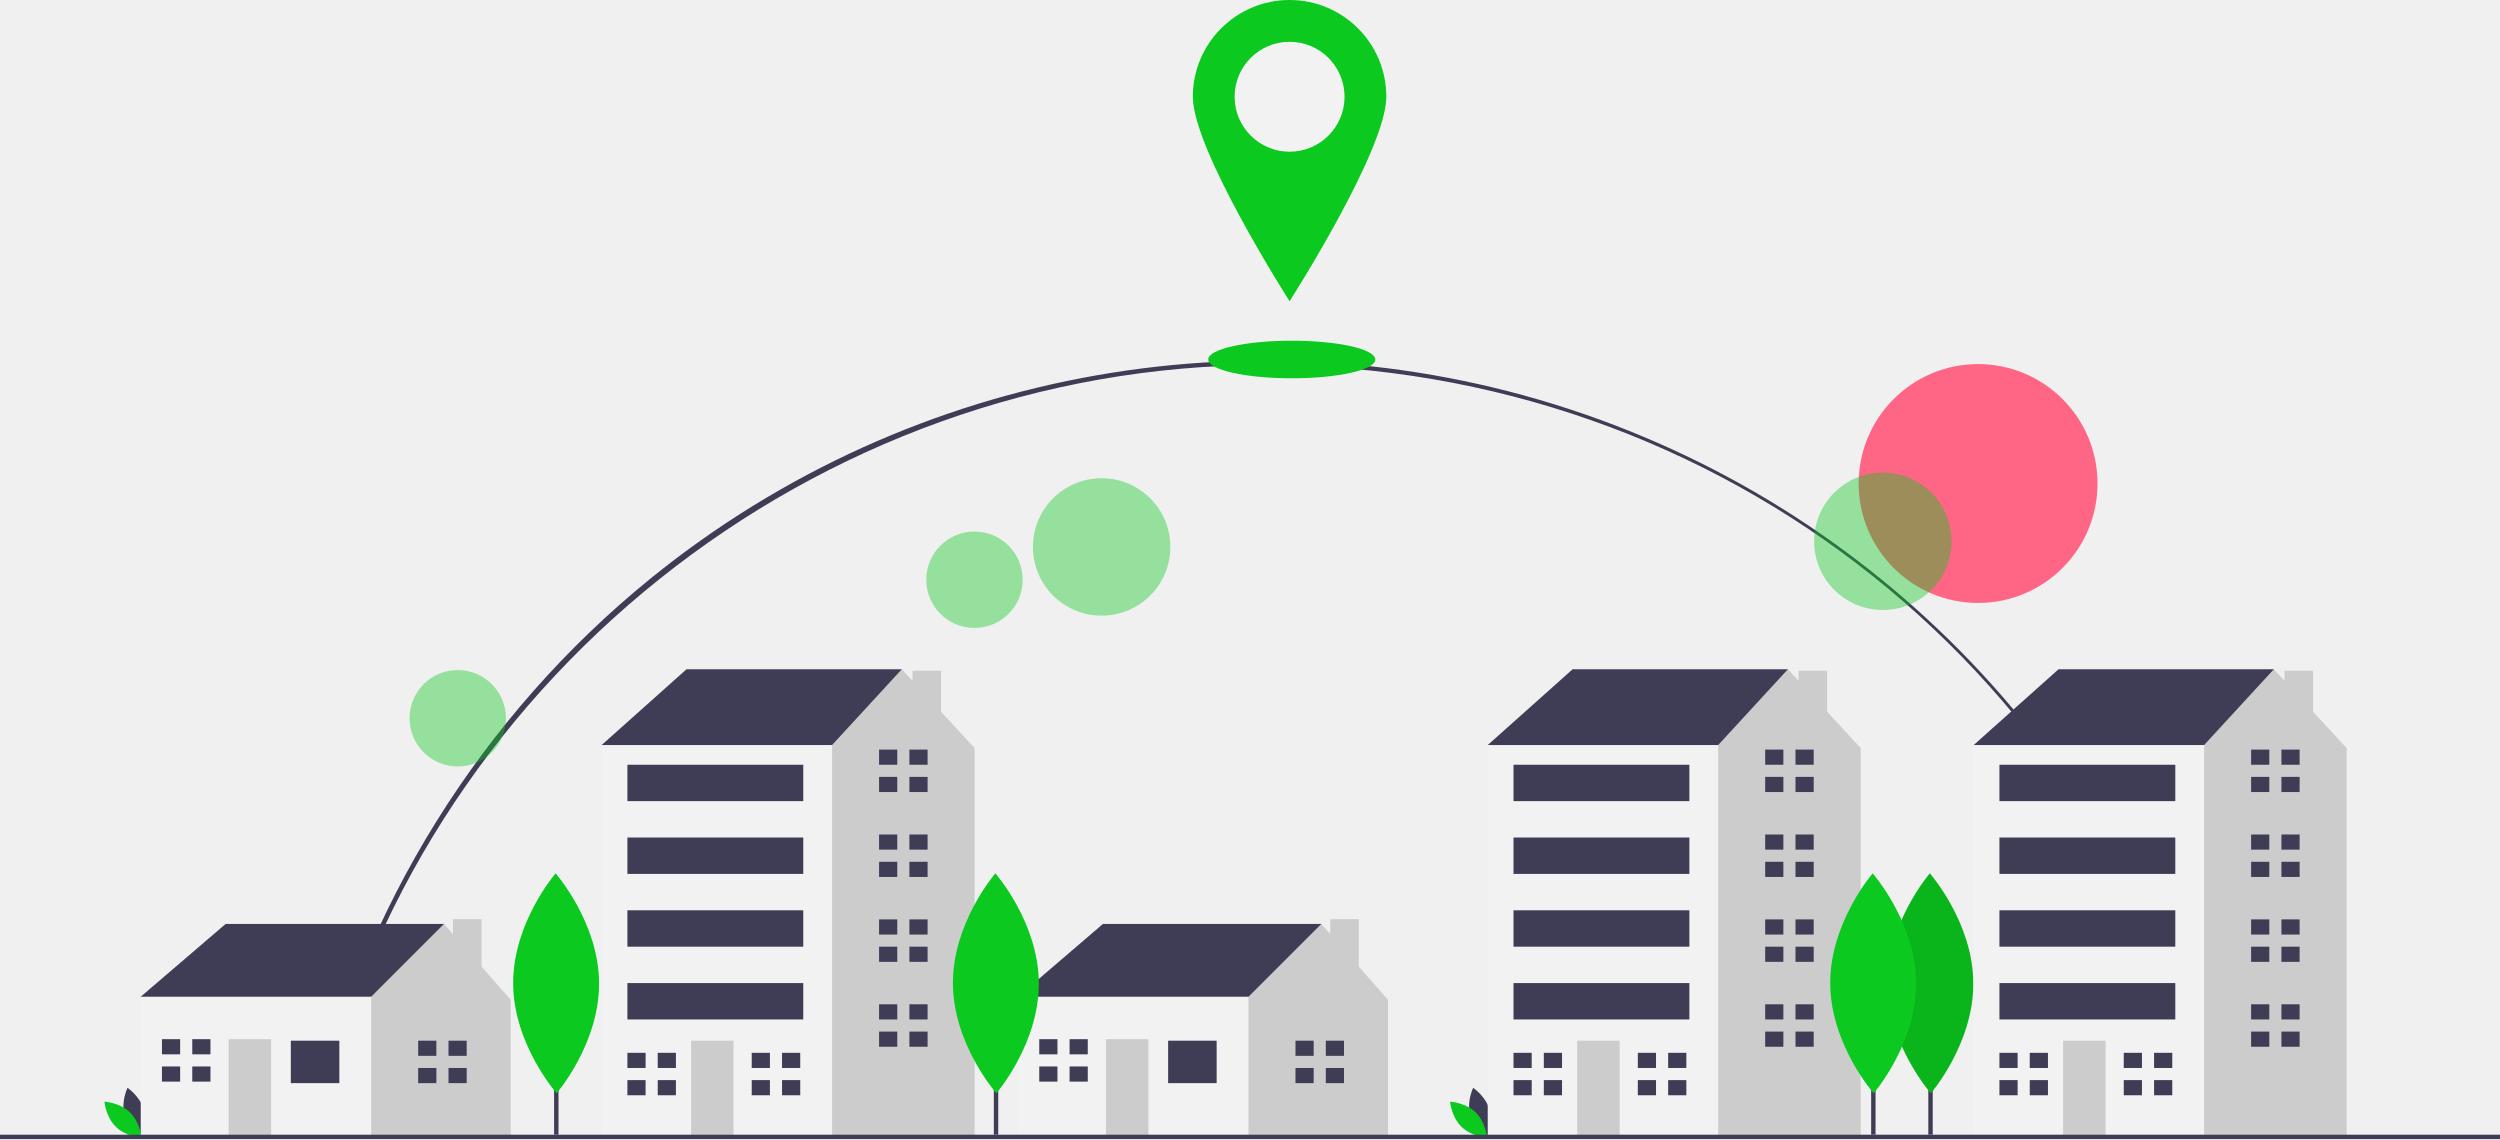
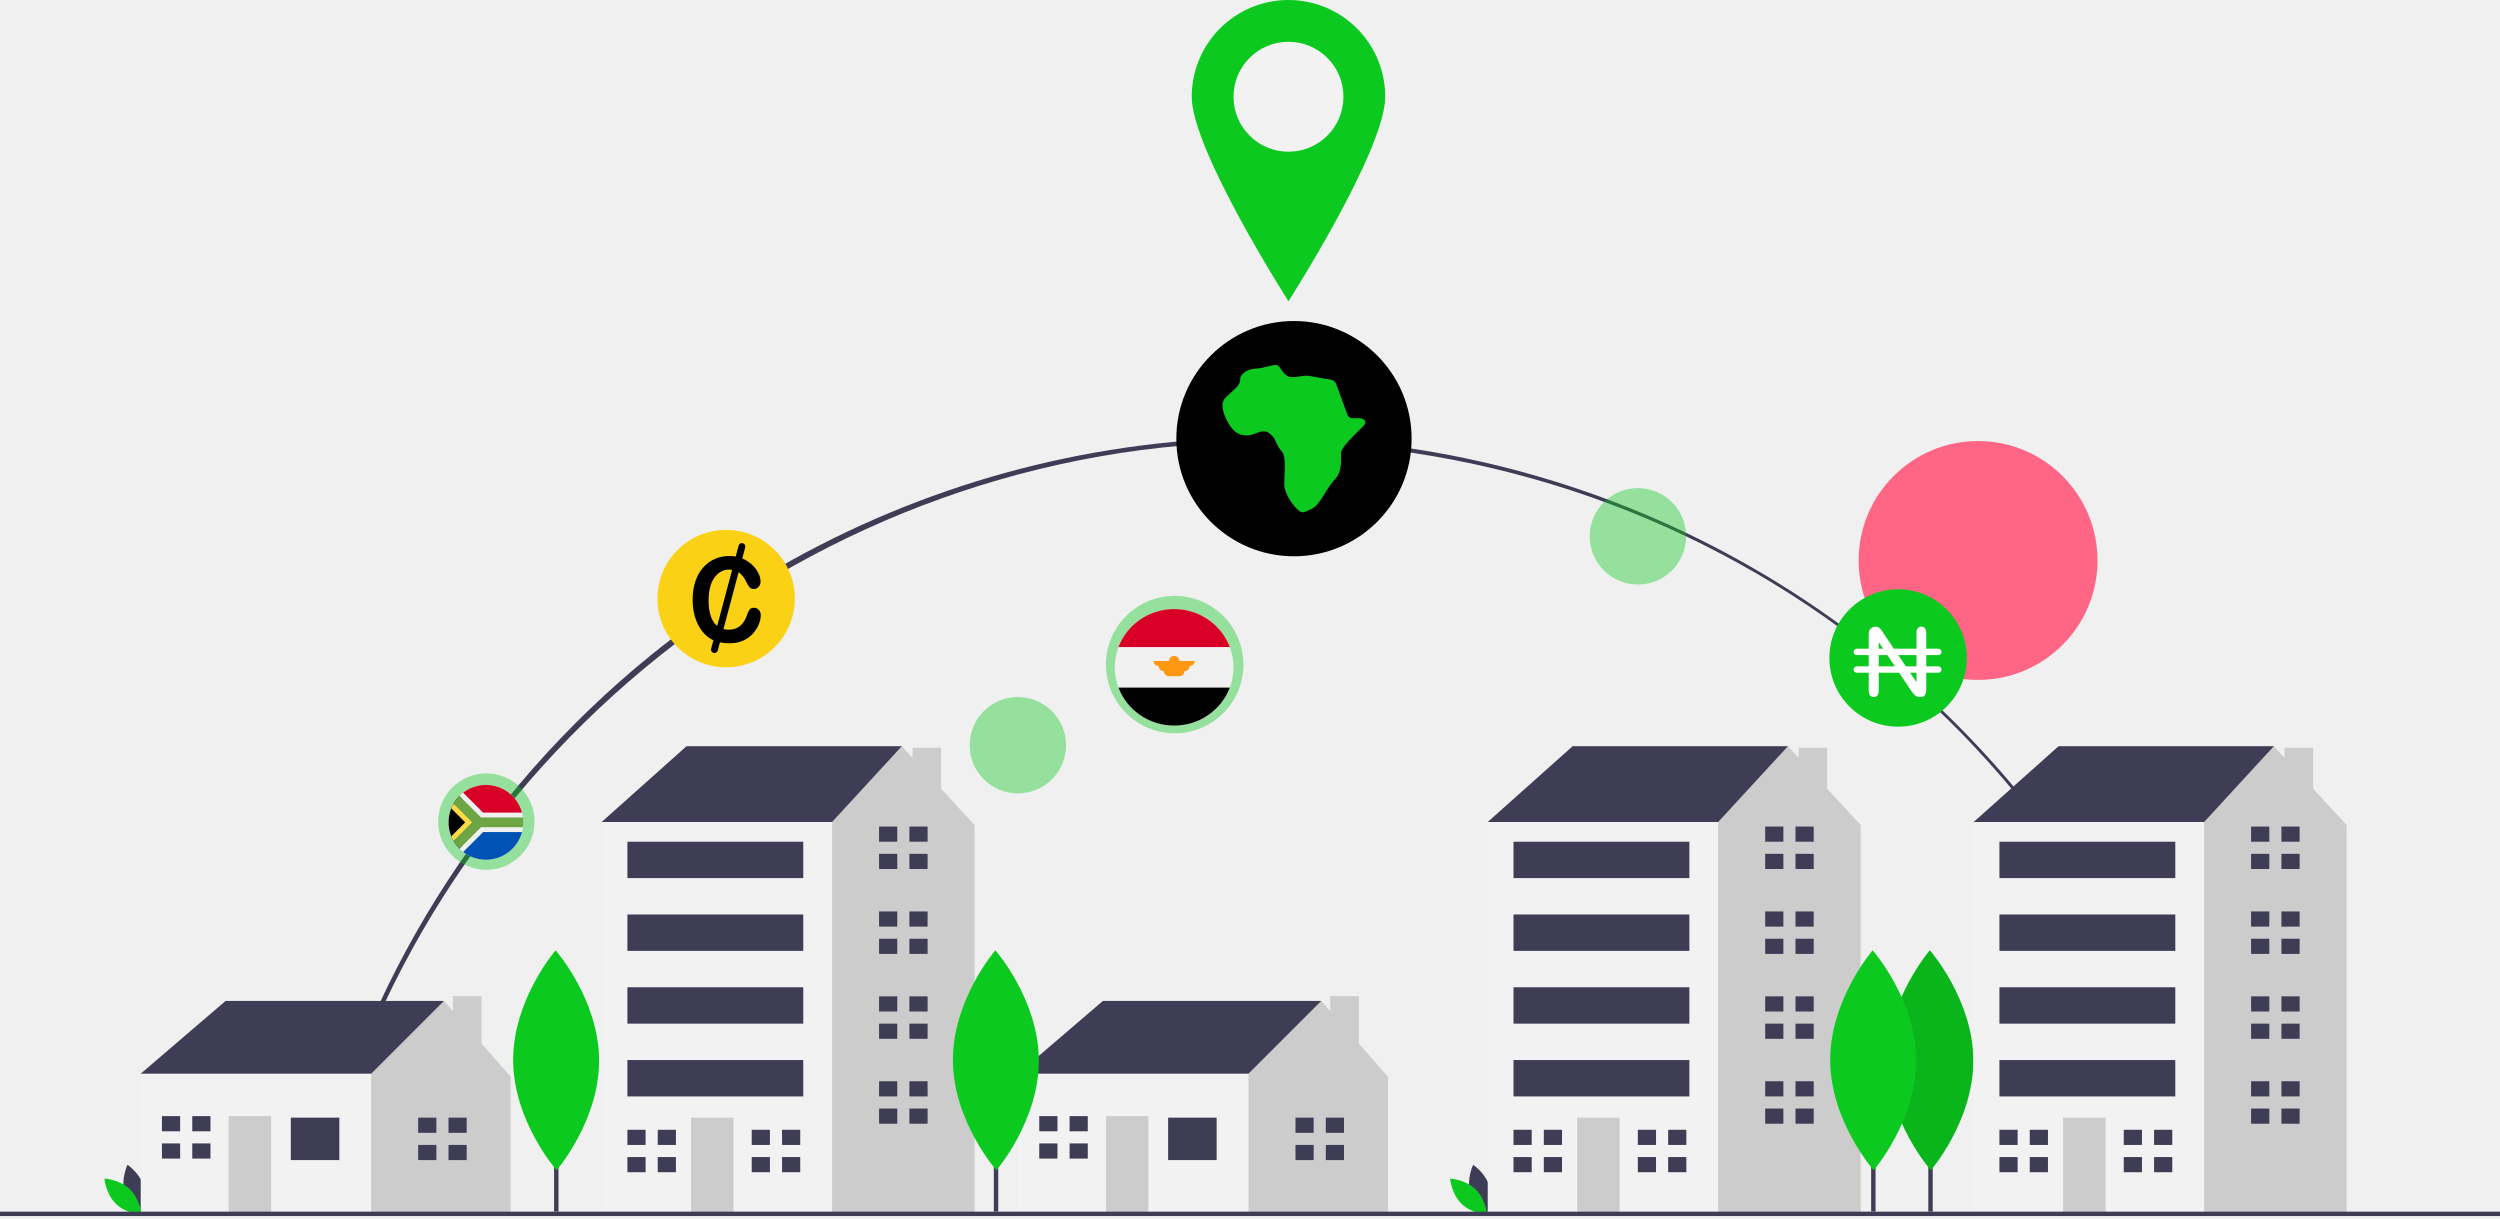
- <svg xmlns="http://www.w3.org/2000/svg" id="a8904fed-7223-4ff2-9071-b444910320a0" data-name="Layer 1" width="1137" height="518.057" viewBox="0 0 1137 518.057">
-   <path d="M175.764,701.583l-1.951-.439c21.756-96.751,76.43-184.609,153.951-247.392A444.114,444.114,0,0,1,1039.919,699.963l-1.949.443C991.916,498.197,814.695,356.972,607,356.972,402.026,356.972,220.666,501.901,175.764,701.583Z" transform="translate(-31.5 -190.9717)" fill="#3f3d56" />
-   <circle cx="899.633" cy="219.903" r="54.315" fill="#ff6584" />
-   <rect x="877" y="437.057" width="2" height="79" fill="#3f3d56" />
-   <path d="M928.958,638.096c.127,27.624-19.308,50.108-19.308,50.108s-19.642-22.304-19.769-49.928,19.308-50.108,19.308-50.108S928.83,610.472,928.958,638.096Z" transform="translate(-31.5 -190.9717)" fill="#0bc91f" />
-   <path d="M928.958,638.096c.127,27.624-19.308,50.108-19.308,50.108s-19.642-22.304-19.769-49.928,19.308-50.108,19.308-50.108S928.83,610.472,928.958,638.096Z" transform="translate(-31.5 -190.9717)" opacity="0.1" />
-   <circle cx="501.022" cy="248.742" r="31.248" fill="#0bc91f" opacity="0.4" />
-   <circle cx="443.19" cy="263.666" r="21.92" fill="#0bc91f" opacity="0.4" />
-   <circle cx="208.19" cy="326.666" r="21.92" fill="#0bc91f" opacity="0.4" />
-   <circle cx="856.312" cy="246.171" r="31.248" fill="#0bc91f" opacity="0.4" />
-   <path d="M88.131,698.244c1.694,6.262,7.496,10.14,7.496,10.14s3.056-6.274,1.362-12.536-7.496-10.14-7.496-10.14S86.437,691.982,88.131,698.244Z" transform="translate(-31.5 -190.9717)" fill="#3f3d56" />
-   <path d="M90.62,696.898c4.648,4.525,5.216,11.481,5.216,11.481s-6.968-.38-11.617-4.905-5.216-11.481-5.216-11.481S85.972,692.374,90.62,696.898Z" transform="translate(-31.5 -190.9717)" fill="#0bc91f" />
-   <path d="M700.131,698.244c1.694,6.262,7.496,10.14,7.496,10.14s3.056-6.274,1.362-12.536-7.496-10.14-7.496-10.14S698.437,691.982,700.131,698.244Z" transform="translate(-31.5 -190.9717)" fill="#3f3d56" />
-   <path d="M702.62,696.898c4.648,4.525,5.216,11.481,5.216,11.481s-6.968-.38-11.617-4.905-5.216-11.481-5.216-11.481S697.971,692.374,702.62,696.898Z" transform="translate(-31.5 -190.9717)" fill="#0bc91f" />
-   <polygon points="68.137 460.203 64 453.308 102.614 420.21 201.908 420.21 201.908 429.863 166.052 468.478 124.679 476.752 68.137 460.203" fill="#3f3d56" />
-   <polygon points="219 439.633 219 418.056 206 418.056 206 424.86 201.908 420.21 168.81 453.308 163.293 458.824 156.398 486.406 168.81 516.745 232.247 516.745 232.247 454.687 219 439.633" fill="#ccc" />
-   <rect x="64" y="453.308" width="104.81" height="63.438" fill="#f2f2f2" />
-   <rect x="132.264" y="473.304" width="22.065" height="19.307" fill="#3f3d56" />
-   <rect x="103.993" y="472.615" width="19.307" height="44.13" fill="#ccc" />
-   <polygon points="81.928 479.51 81.928 472.615 73.654 472.615 73.654 479.51 81.238 479.51 81.928 479.51" fill="#3f3d56" />
-   <polygon points="81.238 485.026 73.654 485.026 73.654 491.922 81.928 491.922 81.928 485.026 81.238 485.026" fill="#3f3d56" />
-   <rect x="87.444" y="472.615" width="8.274" height="6.895" fill="#3f3d56" />
-   <rect x="87.444" y="485.026" width="8.274" height="6.895" fill="#3f3d56" />
-   <polygon points="198.46 480.2 198.46 473.304 190.185 473.304 190.185 480.2 197.77 480.2 198.46 480.2" fill="#3f3d56" />
-   <polygon points="197.77 485.716 190.185 485.716 190.185 492.611 198.46 492.611 198.46 485.716 197.77 485.716" fill="#3f3d56" />
-   <rect x="203.976" y="473.304" width="8.274" height="6.895" fill="#3f3d56" />
-   <rect x="203.976" y="485.716" width="8.274" height="6.895" fill="#3f3d56" />
-   <polygon points="467.137 460.203 463 453.308 501.614 420.21 600.908 420.21 600.908 429.863 565.052 468.478 523.679 476.752 467.137 460.203" fill="#3f3d56" />
-   <polygon points="618 439.633 618 418.056 605 418.056 605 424.86 600.908 420.21 567.81 453.308 562.293 458.824 555.398 486.406 567.81 516.745 631.247 516.745 631.247 454.687 618 439.633" fill="#ccc" />
-   <rect x="463" y="453.308" width="104.81" height="63.438" fill="#f2f2f2" />
-   <rect x="531.264" y="473.304" width="22.065" height="19.307" fill="#3f3d56" />
-   <rect x="502.993" y="472.615" width="19.307" height="44.13" fill="#ccc" />
-   <polygon points="480.928 479.51 480.928 472.615 472.654 472.615 472.654 479.51 480.238 479.51 480.928 479.51" fill="#3f3d56" />
-   <polygon points="480.238 485.026 472.654 485.026 472.654 491.922 480.928 491.922 480.928 485.026 480.238 485.026" fill="#3f3d56" />
-   <rect x="486.444" y="472.615" width="8.274" height="6.895" fill="#3f3d56" />
-   <rect x="486.444" y="485.026" width="8.274" height="6.895" fill="#3f3d56" />
-   <polygon points="597.46 480.2 597.46 473.304 589.185 473.304 589.185 480.2 596.77 480.2 597.46 480.2" fill="#3f3d56" />
-   <polygon points="596.77 485.716 589.185 485.716 589.185 492.611 597.46 492.611 597.46 485.716 596.77 485.716" fill="#3f3d56" />
-   <rect x="602.976" y="473.304" width="8.274" height="6.895" fill="#3f3d56" />
-   <rect x="602.976" y="485.716" width="8.274" height="6.895" fill="#3f3d56" />
-   <polygon points="280.515 344.361 273.62 338.844 312.234 304.367 410.148 304.367 410.148 334.707 346.711 377.459 280.515 344.361" fill="#3f3d56" />
-   <polygon points="428 323.707 428 305.056 415 305.056 415 309.624 410.148 304.367 378.429 338.844 366.018 347.119 346.773 487.722 375.796 516.745 443.246 516.745 443.246 340.223 428 323.707" fill="#ccc" />
-   <rect x="273.62" y="338.844" width="104.81" height="177.901" fill="#f2f2f2" />
-   <rect x="314.302" y="473.304" width="19.307" height="43.441" fill="#ccc" />
-   <polygon points="293.616 485.716 293.616 478.821 285.342 478.821 285.342 485.716 292.927 485.716 293.616 485.716" fill="#3f3d56" />
-   <polygon points="292.927 491.232 285.342 491.232 285.342 498.128 293.616 498.128 293.616 491.232 292.927 491.232" fill="#3f3d56" />
-   <rect x="299.132" y="478.821" width="8.274" height="6.895" fill="#3f3d56" />
-   <rect x="299.132" y="491.232" width="8.274" height="6.895" fill="#3f3d56" />
-   <polygon points="350.158 485.716 350.158 478.821 341.884 478.821 341.884 485.716 349.469 485.716 350.158 485.716" fill="#3f3d56" />
-   <polygon points="349.469 491.232 341.884 491.232 341.884 498.128 350.158 498.128 350.158 491.232 349.469 491.232" fill="#3f3d56" />
-   <rect x="355.675" y="478.821" width="8.274" height="6.895" fill="#3f3d56" />
-   <rect x="355.675" y="491.232" width="8.274" height="6.895" fill="#3f3d56" />
-   <polygon points="408.079 347.808 408.079 340.913 399.805 340.913 399.805 347.808 407.39 347.808 408.079 347.808" fill="#3f3d56" />
-   <polygon points="407.39 353.325 399.805 353.325 399.805 360.22 408.079 360.22 408.079 353.325 407.39 353.325" fill="#3f3d56" />
-   <rect x="413.596" y="340.913" width="8.274" height="6.895" fill="#3f3d56" />
-   <rect x="413.596" y="353.325" width="8.274" height="6.895" fill="#3f3d56" />
-   <polygon points="408.079 386.423 408.079 379.527 399.805 379.527 399.805 386.423 407.39 386.423 408.079 386.423" fill="#3f3d56" />
-   <polygon points="407.39 391.939 399.805 391.939 399.805 398.834 408.079 398.834 408.079 391.939 407.39 391.939" fill="#3f3d56" />
-   <rect x="413.596" y="379.527" width="8.274" height="6.895" fill="#3f3d56" />
-   <rect x="413.596" y="391.939" width="8.274" height="6.895" fill="#3f3d56" />
-   <polygon points="408.079 425.037 408.079 418.141 399.805 418.141 399.805 425.037 407.39 425.037 408.079 425.037" fill="#3f3d56" />
-   <polygon points="407.39 430.553 399.805 430.553 399.805 437.448 408.079 437.448 408.079 430.553 407.39 430.553" fill="#3f3d56" />
-   <rect x="413.596" y="418.141" width="8.274" height="6.895" fill="#3f3d56" />
-   <rect x="413.596" y="430.553" width="8.274" height="6.895" fill="#3f3d56" />
-   <polygon points="408.079 463.651 408.079 456.755 399.805 456.755 399.805 463.651 407.39 463.651 408.079 463.651" fill="#3f3d56" />
-   <polygon points="407.39 469.167 399.805 469.167 399.805 476.062 408.079 476.062 408.079 469.167 407.39 469.167" fill="#3f3d56" />
-   <rect x="413.596" y="456.755" width="8.274" height="6.895" fill="#3f3d56" />
-   <rect x="413.596" y="469.167" width="8.274" height="6.895" fill="#3f3d56" />
-   <rect x="285.342" y="347.808" width="79.986" height="16.549" fill="#3f3d56" />
-   <rect x="285.342" y="380.906" width="79.986" height="16.549" fill="#3f3d56" />
-   <rect x="285.342" y="414.004" width="79.986" height="16.549" fill="#3f3d56" />
-   <rect x="285.342" y="447.102" width="79.986" height="16.549" fill="#3f3d56" />
-   <polygon points="683.515 344.361 676.62 338.844 715.234 304.367 813.148 304.367 813.148 334.707 749.711 377.459 683.515 344.361" fill="#3f3d56" />
-   <polygon points="831 323.707 831 305.056 818 305.056 818 309.624 813.148 304.367 781.429 338.844 769.018 347.119 749.773 487.722 778.796 516.745 846.246 516.745 846.246 340.223 831 323.707" fill="#ccc" />
-   <rect x="676.62" y="338.844" width="104.81" height="177.901" fill="#f2f2f2" />
-   <rect x="717.302" y="473.304" width="19.307" height="43.441" fill="#ccc" />
-   <polygon points="696.616 485.716 696.616 478.821 688.342 478.821 688.342 485.716 695.927 485.716 696.616 485.716" fill="#3f3d56" />
-   <polygon points="695.927 491.232 688.342 491.232 688.342 498.128 696.616 498.128 696.616 491.232 695.927 491.232" fill="#3f3d56" />
-   <rect x="702.132" y="478.821" width="8.274" height="6.895" fill="#3f3d56" />
-   <rect x="702.132" y="491.232" width="8.274" height="6.895" fill="#3f3d56" />
-   <polygon points="753.158 485.716 753.158 478.821 744.884 478.821 744.884 485.716 752.469 485.716 753.158 485.716" fill="#3f3d56" />
-   <polygon points="752.469 491.232 744.884 491.232 744.884 498.128 753.158 498.128 753.158 491.232 752.469 491.232" fill="#3f3d56" />
-   <rect x="758.675" y="478.821" width="8.274" height="6.895" fill="#3f3d56" />
-   <rect x="758.675" y="491.232" width="8.274" height="6.895" fill="#3f3d56" />
-   <polygon points="811.079 347.808 811.079 340.913 802.805 340.913 802.805 347.808 810.39 347.808 811.079 347.808" fill="#3f3d56" />
-   <polygon points="810.39 353.325 802.805 353.325 802.805 360.22 811.079 360.22 811.079 353.325 810.39 353.325" fill="#3f3d56" />
-   <rect x="816.596" y="340.913" width="8.274" height="6.895" fill="#3f3d56" />
-   <rect x="816.596" y="353.325" width="8.274" height="6.895" fill="#3f3d56" />
-   <polygon points="811.079 386.423 811.079 379.527 802.805 379.527 802.805 386.423 810.39 386.423 811.079 386.423" fill="#3f3d56" />
-   <polygon points="810.39 391.939 802.805 391.939 802.805 398.834 811.079 398.834 811.079 391.939 810.39 391.939" fill="#3f3d56" />
-   <rect x="816.596" y="379.527" width="8.274" height="6.895" fill="#3f3d56" />
-   <rect x="816.596" y="391.939" width="8.274" height="6.895" fill="#3f3d56" />
-   <polygon points="811.079 425.037 811.079 418.141 802.805 418.141 802.805 425.037 810.39 425.037 811.079 425.037" fill="#3f3d56" />
-   <polygon points="810.39 430.553 802.805 430.553 802.805 437.448 811.079 437.448 811.079 430.553 810.39 430.553" fill="#3f3d56" />
-   <rect x="816.596" y="418.141" width="8.274" height="6.895" fill="#3f3d56" />
-   <rect x="816.596" y="430.553" width="8.274" height="6.895" fill="#3f3d56" />
-   <polygon points="811.079 463.651 811.079 456.755 802.805 456.755 802.805 463.651 810.39 463.651 811.079 463.651" fill="#3f3d56" />
-   <polygon points="810.39 469.167 802.805 469.167 802.805 476.062 811.079 476.062 811.079 469.167 810.39 469.167" fill="#3f3d56" />
-   <rect x="816.596" y="456.755" width="8.274" height="6.895" fill="#3f3d56" />
-   <rect x="816.596" y="469.167" width="8.274" height="6.895" fill="#3f3d56" />
-   <rect x="688.342" y="347.808" width="79.986" height="16.549" fill="#3f3d56" />
-   <rect x="688.342" y="380.906" width="79.986" height="16.549" fill="#3f3d56" />
-   <rect x="688.342" y="414.004" width="79.986" height="16.549" fill="#3f3d56" />
-   <rect x="688.342" y="447.102" width="79.986" height="16.549" fill="#3f3d56" />
-   <polygon points="904.515 344.361 897.62 338.844 936.234 304.367 1034.148 304.367 1034.148 334.707 970.711 377.459 904.515 344.361" fill="#3f3d56" />
-   <polygon points="1052 323.707 1052 305.056 1039 305.056 1039 309.624 1034.148 304.367 1002.429 338.844 990.018 347.119 970.773 487.722 999.796 516.745 1067.246 516.745 1067.246 340.223 1052 323.707" fill="#ccc" />
-   <rect x="897.62" y="338.844" width="104.81" height="177.901" fill="#f2f2f2" />
-   <rect x="938.302" y="473.304" width="19.307" height="43.441" fill="#ccc" />
-   <polygon points="917.616 485.716 917.616 478.821 909.342 478.821 909.342 485.716 916.927 485.716 917.616 485.716" fill="#3f3d56" />
-   <polygon points="916.927 491.232 909.342 491.232 909.342 498.128 917.616 498.128 917.616 491.232 916.927 491.232" fill="#3f3d56" />
-   <rect x="923.132" y="478.821" width="8.274" height="6.895" fill="#3f3d56" />
-   <rect x="923.132" y="491.232" width="8.274" height="6.895" fill="#3f3d56" />
-   <polygon points="974.158 485.716 974.158 478.821 965.884 478.821 965.884 485.716 973.469 485.716 974.158 485.716" fill="#3f3d56" />
-   <polygon points="973.469 491.232 965.884 491.232 965.884 498.128 974.158 498.128 974.158 491.232 973.469 491.232" fill="#3f3d56" />
-   <rect x="979.675" y="478.821" width="8.274" height="6.895" fill="#3f3d56" />
-   <rect x="979.675" y="491.232" width="8.274" height="6.895" fill="#3f3d56" />
-   <polygon points="1032.079 347.808 1032.079 340.913 1023.805 340.913 1023.805 347.808 1031.39 347.808 1032.079 347.808" fill="#3f3d56" />
-   <polygon points="1031.39 353.325 1023.805 353.325 1023.805 360.22 1032.079 360.22 1032.079 353.325 1031.39 353.325" fill="#3f3d56" />
-   <rect x="1037.596" y="340.913" width="8.274" height="6.895" fill="#3f3d56" />
-   <rect x="1037.596" y="353.325" width="8.274" height="6.895" fill="#3f3d56" />
-   <polygon points="1032.079 386.423 1032.079 379.527 1023.805 379.527 1023.805 386.423 1031.39 386.423 1032.079 386.423" fill="#3f3d56" />
-   <polygon points="1031.39 391.939 1023.805 391.939 1023.805 398.834 1032.079 398.834 1032.079 391.939 1031.39 391.939" fill="#3f3d56" />
-   <rect x="1037.596" y="379.527" width="8.274" height="6.895" fill="#3f3d56" />
-   <rect x="1037.596" y="391.939" width="8.274" height="6.895" fill="#3f3d56" />
-   <polygon points="1032.079 425.037 1032.079 418.141 1023.805 418.141 1023.805 425.037 1031.39 425.037 1032.079 425.037" fill="#3f3d56" />
-   <polygon points="1031.39 430.553 1023.805 430.553 1023.805 437.448 1032.079 437.448 1032.079 430.553 1031.39 430.553" fill="#3f3d56" />
-   <rect x="1037.596" y="418.141" width="8.274" height="6.895" fill="#3f3d56" />
-   <rect x="1037.596" y="430.553" width="8.274" height="6.895" fill="#3f3d56" />
-   <polygon points="1032.079 463.651 1032.079 456.755 1023.805 456.755 1023.805 463.651 1031.39 463.651 1032.079 463.651" fill="#3f3d56" />
-   <polygon points="1031.39 469.167 1023.805 469.167 1023.805 476.062 1032.079 476.062 1032.079 469.167 1031.39 469.167" fill="#3f3d56" />
-   <rect x="1037.596" y="456.755" width="8.274" height="6.895" fill="#3f3d56" />
-   <rect x="1037.596" y="469.167" width="8.274" height="6.895" fill="#3f3d56" />
-   <rect x="909.342" y="347.808" width="79.986" height="16.549" fill="#3f3d56" />
-   <rect x="909.342" y="380.906" width="79.986" height="16.549" fill="#3f3d56" />
-   <rect x="909.342" y="414.004" width="79.986" height="16.549" fill="#3f3d56" />
-   <rect x="909.342" y="447.102" width="79.986" height="16.549" fill="#3f3d56" />
-   <rect y="516.057" width="1137" height="2" fill="#3f3d56" />
-   <rect x="252" y="437.057" width="2" height="79" fill="#3f3d56" />
-   <path d="M303.958,638.096c.127,27.624-19.308,50.108-19.308,50.108s-19.642-22.304-19.769-49.928,19.308-50.108,19.308-50.108S303.83,610.472,303.958,638.096Z" transform="translate(-31.5 -190.9717)" fill="#0bc91f" />
-   <rect x="452" y="437.057" width="2" height="79" fill="#3f3d56" />
-   <path d="M503.958,638.096c.127,27.624-19.308,50.108-19.308,50.108s-19.642-22.304-19.769-49.928,19.308-50.108,19.308-50.108S503.83,610.472,503.958,638.096Z" transform="translate(-31.5 -190.9717)" fill="#0bc91f" />
-   <rect x="851" y="437.057" width="2" height="79" fill="#3f3d56" />
-   <path d="M902.958,638.096c.127,27.624-19.308,50.108-19.308,50.108s-19.642-22.304-19.769-49.928,19.308-50.108,19.308-50.108S902.83,610.472,902.958,638.096Z" transform="translate(-31.5 -190.9717)" fill="#0bc91f" />
-   <ellipse cx="587.5" cy="163.5" rx="38" ry="8.55" fill="#0bc91f" />
-   <path d="M662,234.972c0,24.301-44,93-44,93s-44-68.699-44-93a44,44,0,0,1,88,0Z" transform="translate(-31.5 -190.9717)" fill="#0bc91f" />
-   <circle cx="586.5" cy="44" r="25" fill="#f2f2f2" />
+ <svg xmlns="http://www.w3.org/2000/svg" width="1137" height="554" viewBox="0 0 1137 554" fill="none">
+   <path d="M144.264 545.611L142.313 545.172C164.069 448.421 218.743 360.563 296.264 297.78C354.873 250.389 424.579 218.693 498.818 205.678C573.058 192.662 649.389 198.755 720.624 223.383C791.858 248.011 855.654 290.363 906.002 346.452C956.35 402.541 991.596 470.521 1008.42 543.991L1006.47 544.435C960.416 342.226 783.195 201 575.5 201C370.526 201 189.166 345.93 144.264 545.611Z" fill="#3F3D56" />
+   <path d="M899.633 309.218C929.631 309.218 953.948 284.9 953.948 254.903C953.948 224.905 929.631 200.588 899.633 200.588C869.636 200.588 845.318 224.905 845.318 254.903C845.318 284.9 869.636 309.218 899.633 309.218Z" fill="#FF6584" />
+   <path d="M879 472.057H877V551.057H879V472.057Z" fill="#3F3D56" />
+   <path d="M897.458 482.124C897.585 509.749 878.15 532.233 878.15 532.233C878.15 532.233 858.508 509.929 858.381 482.304C858.254 454.68 877.689 432.196 877.689 432.196C877.689 432.196 897.33 454.5 897.458 482.124Z" fill="#0BC91F" />
+   <path opacity="0.1" d="M897.458 482.124C897.585 509.749 878.15 532.233 878.15 532.233C878.15 532.233 858.508 509.929 858.381 482.304C858.254 454.68 877.689 432.196 877.689 432.196C877.689 432.196 897.33 454.5 897.458 482.124Z" fill="black" />
+   <path opacity="0.4" d="M534.248 333.496C551.506 333.496 565.496 319.506 565.496 302.248C565.496 284.99 551.506 271 534.248 271C516.99 271 503 284.99 503 302.248C503 319.506 516.99 333.496 534.248 333.496Z" fill="#0BC91F" />
+   <path opacity="0.4" d="M462.92 360.84C475.026 360.84 484.84 351.026 484.84 338.92C484.84 326.814 475.026 317 462.92 317C450.814 317 441 326.814 441 338.92C441 351.026 450.814 360.84 462.92 360.84Z" fill="#0BC91F" />
+   <path opacity="0.4" d="M744.92 265.84C757.026 265.84 766.84 256.026 766.84 243.92C766.84 231.814 757.026 222 744.92 222C732.814 222 723 231.814 723 243.92C723 256.026 732.814 265.84 744.92 265.84Z" fill="#0BC91F" />
+   <path opacity="0.4" d="M221.19 395.587C233.296 395.587 243.11 385.773 243.11 373.666C243.11 361.56 233.296 351.746 221.19 351.746C209.084 351.746 199.27 361.56 199.27 373.666C199.27 385.773 209.084 395.587 221.19 395.587Z" fill="#0BC91F" />
+   <path d="M330.248 303.496C347.506 303.496 361.496 289.506 361.496 272.248C361.496 254.99 347.506 241 330.248 241C312.99 241 299 254.99 299 272.248C299 289.506 312.99 303.496 330.248 303.496Z" fill="#FAD115" />
+   <path d="M345.1 277.381C344.498 276.735 343.778 276.412 342.941 276.412C341.961 276.412 341.249 276.73 340.806 277.368C340.364 278.006 339.992 278.831 339.692 279.843C338.98 281.99 337.924 283.619 336.526 284.728C335.126 285.836 333.414 286.391 331.39 286.391C330.557 286.391 329.772 286.287 329.033 286.092L335.917 260.253C336.018 260.321 336.12 260.387 336.217 260.461C337.458 261.404 338.538 262.828 339.455 264.73C340.008 265.883 340.511 266.695 340.961 267.166C341.411 267.638 342.088 267.873 342.988 267.873C343.795 267.873 344.483 267.533 345.053 266.852C345.622 266.171 345.907 265.385 345.907 264.494C345.907 262.871 345.322 261.147 344.152 259.322C342.981 257.498 341.297 255.966 339.099 254.725C338.611 254.45 338.104 254.21 337.585 253.996L338.932 248.939C339.152 248.114 338.654 247.269 337.82 247.051C336.987 246.834 336.13 247.327 335.911 248.152L334.586 253.123C333.626 252.952 332.624 252.866 331.58 252.866C329.272 252.866 327.097 253.32 325.057 254.228C323.017 255.137 321.238 256.459 319.72 258.197C318.203 259.934 317.036 262.025 316.222 264.469C315.407 266.914 315 269.681 315 272.772C315 274.675 315.162 276.473 315.486 278.167C315.81 279.861 316.296 281.454 316.945 282.947C317.593 284.44 318.375 285.789 319.293 286.994C320.321 288.321 321.447 289.39 322.673 290.202C323.234 290.574 323.827 290.895 324.447 291.177L323.413 295.061C323.193 295.886 323.691 296.731 324.525 296.949C324.658 296.983 324.792 297 324.924 297C325.616 297 326.249 296.541 326.433 295.848L327.422 292.139C328.751 292.422 330.195 292.572 331.769 292.572C334.188 292.572 336.307 292.144 338.126 291.288C339.944 290.433 341.439 289.32 342.608 287.949C343.778 286.578 344.637 285.182 345.182 283.759C345.727 282.335 346 281.013 346 279.791C346 278.83 345.7 278.027 345.1 277.381ZM323.408 280.613C322.649 278.631 322.269 276.148 322.269 273.162C322.269 268.692 323.126 265.243 324.843 262.816C326.558 260.389 328.733 259.047 331.627 259.047C332.098 259.047 332.548 259.08 332.981 259.143L326.179 284.675C324.965 283.72 324.106 282.435 323.408 280.613Z" fill="black" />
+   <path d="M588.5 253C618.047 253 642 229.047 642 199.5C642 169.953 618.047 146 588.5 146C558.953 146 535 169.953 535 199.5C535 229.047 558.953 253 588.5 253Z" fill="black" />
+   <path d="M863.248 330.496C880.506 330.496 894.496 316.506 894.496 299.248C894.496 281.99 880.506 268 863.248 268C845.99 268 832 281.99 832 299.248C832 316.506 845.99 330.496 863.248 330.496Z" fill="#0BC91F" />
+   <path d="M56.631 542.272C58.325 548.534 64.127 552.412 64.127 552.412C64.127 552.412 67.182 546.138 65.488 539.876C63.794 533.614 57.992 529.736 57.992 529.736C57.992 529.736 54.937 536.011 56.631 542.272Z" fill="#3F3D56" />
+   <path d="M59.12 540.927C63.768 545.452 64.336 552.407 64.336 552.407C64.336 552.407 57.367 552.027 52.719 547.502C48.071 542.977 47.503 536.021 47.503 536.021C47.503 536.021 54.471 536.402 59.12 540.927Z" fill="#0BC91F" />
+   <path d="M668.631 542.272C670.325 548.534 676.127 552.412 676.127 552.412C676.127 552.412 679.182 546.138 677.488 539.876C675.795 533.614 669.992 529.736 669.992 529.736C669.992 529.736 666.937 536.011 668.631 542.272Z" fill="#3F3D56" />
+   <path d="M671.12 540.927C675.768 545.452 676.336 552.407 676.336 552.407C676.336 552.407 669.367 552.027 664.719 547.502C660.071 542.977 659.503 536.021 659.503 536.021C659.503 536.021 666.471 536.402 671.12 540.927Z" fill="#0BC91F" />
+   <path d="M68.137 495.203L64 488.308L102.614 455.21H201.908V464.863L166.052 503.478L124.679 511.752L68.137 495.203Z" fill="#3F3D56" />
+   <path d="M219 474.633V453.056H206V459.86L201.908 455.21L168.81 488.308L163.293 493.824L156.398 521.406L168.81 551.745H232.247V489.687L219 474.633Z" fill="#CCCCCC" />
+   <path d="M168.81 488.308H64V551.745H168.81V488.308Z" fill="#F2F2F2" />
+   <path d="M154.329 508.304H132.264V527.611H154.329V508.304Z" fill="#3F3D56" />
+   <path d="M123.3 507.615H103.993V551.745H123.3V507.615Z" fill="#CCCCCC" />
+   <path d="M81.928 514.51V507.615H73.654V514.51H81.238H81.928Z" fill="#3F3D56" />
+   <path d="M81.238 520.026H73.654V526.922H81.928V520.026H81.238Z" fill="#3F3D56" />
+   <path d="M95.719 507.615H87.444V514.51H95.719V507.615Z" fill="#3F3D56" />
+   <path d="M95.719 520.026H87.444V526.922H95.719V520.026Z" fill="#3F3D56" />
+   <path d="M198.46 515.2V508.304H190.185V515.2H197.77H198.46Z" fill="#3F3D56" />
+   <path d="M197.77 520.716H190.185V527.611H198.46V520.716H197.77Z" fill="#3F3D56" />
+   <path d="M212.251 508.304H203.976V515.2H212.251V508.304Z" fill="#3F3D56" />
+   <path d="M212.251 520.716H203.976V527.611H212.251V520.716Z" fill="#3F3D56" />
+   <path d="M467.137 495.203L463 488.308L501.614 455.21H600.908V464.863L565.052 503.478L523.679 511.752L467.137 495.203Z" fill="#3F3D56" />
+   <path d="M618 474.633V453.056H605V459.86L600.908 455.21L567.81 488.308L562.293 493.824L555.398 521.406L567.81 551.745H631.247V489.687L618 474.633Z" fill="#CCCCCC" />
+   <path d="M567.81 488.308H463V551.745H567.81V488.308Z" fill="#F2F2F2" />
+   <path d="M553.329 508.304H531.264V527.611H553.329V508.304Z" fill="#3F3D56" />
+   <path d="M522.3 507.615H502.993V551.745H522.3V507.615Z" fill="#CCCCCC" />
+   <path d="M480.928 514.51V507.615H472.654V514.51H480.238H480.928Z" fill="#3F3D56" />
+   <path d="M480.238 520.026H472.654V526.922H480.928V520.026H480.238Z" fill="#3F3D56" />
+   <path d="M494.719 507.615H486.444V514.51H494.719V507.615Z" fill="#3F3D56" />
+   <path d="M494.719 520.026H486.444V526.922H494.719V520.026Z" fill="#3F3D56" />
+   <path d="M597.46 515.2V508.304H589.185V515.2H596.77H597.46Z" fill="#3F3D56" />
+   <path d="M596.77 520.716H589.185V527.611H597.46V520.716H596.77Z" fill="#3F3D56" />
+   <path d="M611.251 508.304H602.976V515.2H611.251V508.304Z" fill="#3F3D56" />
+   <path d="M611.251 520.716H602.976V527.611H611.251V520.716Z" fill="#3F3D56" />
+   <path d="M280.515 379.361L273.62 373.844L312.234 339.367H410.148V369.707L346.711 412.459L280.515 379.361Z" fill="#3F3D56" />
+   <path d="M428 358.707V340.056H415V344.624L410.148 339.367L378.429 373.844L366.018 382.119L346.773 522.722L375.796 551.745H443.246V375.223L428 358.707Z" fill="#CCCCCC" />
+   <path d="M378.429 373.844H273.62V551.745H378.429V373.844Z" fill="#F2F2F2" />
+   <path d="M333.609 508.304H314.302V551.745H333.609V508.304Z" fill="#CCCCCC" />
+   <path d="M293.616 520.716V513.821H285.342V520.716H292.927H293.616Z" fill="#3F3D56" />
+   <path d="M292.927 526.232H285.342V533.128H293.616V526.232H292.927Z" fill="#3F3D56" />
+   <path d="M307.407 513.821H299.132V520.716H307.407V513.821Z" fill="#3F3D56" />
+   <path d="M307.407 526.232H299.132V533.128H307.407V526.232Z" fill="#3F3D56" />
+   <path d="M350.158 520.716V513.821H341.884V520.716H349.469H350.158Z" fill="#3F3D56" />
+   <path d="M349.469 526.232H341.884V533.128H350.158V526.232H349.469Z" fill="#3F3D56" />
+   <path d="M363.949 513.821H355.675V520.716H363.949V513.821Z" fill="#3F3D56" />
+   <path d="M363.949 526.232H355.675V533.128H363.949V526.232Z" fill="#3F3D56" />
+   <path d="M408.079 382.808V375.913H399.805V382.808H407.39H408.079Z" fill="#3F3D56" />
+   <path d="M407.39 388.325H399.805V395.22H408.079V388.325H407.39Z" fill="#3F3D56" />
+   <path d="M421.87 375.913H413.596V382.808H421.87V375.913Z" fill="#3F3D56" />
+   <path d="M421.87 388.325H413.596V395.22H421.87V388.325Z" fill="#3F3D56" />
+   <path d="M408.079 421.423V414.527H399.805V421.423H407.39H408.079Z" fill="#3F3D56" />
+   <path d="M407.39 426.939H399.805V433.834H408.079V426.939H407.39Z" fill="#3F3D56" />
+   <path d="M421.87 414.527H413.596V421.423H421.87V414.527Z" fill="#3F3D56" />
+   <path d="M421.87 426.939H413.596V433.834H421.87V426.939Z" fill="#3F3D56" />
+   <path d="M408.079 460.037V453.141H399.805V460.037H407.39H408.079Z" fill="#3F3D56" />
+   <path d="M407.39 465.553H399.805V472.448H408.079V465.553H407.39Z" fill="#3F3D56" />
+   <path d="M421.87 453.141H413.596V460.037H421.87V453.141Z" fill="#3F3D56" />
+   <path d="M421.87 465.553H413.596V472.448H421.87V465.553Z" fill="#3F3D56" />
+   <path d="M408.079 498.651V491.755H399.805V498.651H407.39H408.079Z" fill="#3F3D56" />
+   <path d="M407.39 504.167H399.805V511.062H408.079V504.167H407.39Z" fill="#3F3D56" />
+   <path d="M421.87 491.755H413.596V498.651H421.87V491.755Z" fill="#3F3D56" />
+   <path d="M421.87 504.167H413.596V511.062H421.87V504.167Z" fill="#3F3D56" />
+   <path d="M365.328 382.808H285.342V399.357H365.328V382.808Z" fill="#3F3D56" />
+   <path d="M365.328 415.906H285.342V432.455H365.328V415.906Z" fill="#3F3D56" />
+   <path d="M365.328 449.004H285.342V465.553H365.328V449.004Z" fill="#3F3D56" />
+   <path d="M365.328 482.102H285.342V498.651H365.328V482.102Z" fill="#3F3D56" />
+   <path d="M683.515 379.361L676.62 373.844L715.234 339.367H813.148V369.707L749.711 412.459L683.515 379.361Z" fill="#3F3D56" />
+   <path d="M831 358.707V340.056H818V344.624L813.148 339.367L781.429 373.844L769.018 382.119L749.773 522.722L778.796 551.745H846.246V375.223L831 358.707Z" fill="#CCCCCC" />
+   <path d="M781.429 373.844H676.62V551.745H781.429V373.844Z" fill="#F2F2F2" />
+   <path d="M736.609 508.304H717.302V551.745H736.609V508.304Z" fill="#CCCCCC" />
+   <path d="M696.616 520.716V513.821H688.342V520.716H695.927H696.616Z" fill="#3F3D56" />
+   <path d="M695.927 526.232H688.342V533.128H696.616V526.232H695.927Z" fill="#3F3D56" />
+   <path d="M710.407 513.821H702.132V520.716H710.407V513.821Z" fill="#3F3D56" />
+   <path d="M710.407 526.232H702.132V533.128H710.407V526.232Z" fill="#3F3D56" />
+   <path d="M753.158 520.716V513.821H744.884V520.716H752.469H753.158Z" fill="#3F3D56" />
+   <path d="M752.469 526.232H744.884V533.128H753.158V526.232H752.469Z" fill="#3F3D56" />
+   <path d="M766.949 513.821H758.675V520.716H766.949V513.821Z" fill="#3F3D56" />
+   <path d="M766.949 526.232H758.675V533.128H766.949V526.232Z" fill="#3F3D56" />
+   <path d="M811.079 382.808V375.913H802.805V382.808H810.39H811.079Z" fill="#3F3D56" />
+   <path d="M810.39 388.325H802.805V395.22H811.079V388.325H810.39Z" fill="#3F3D56" />
+   <path d="M824.87 375.913H816.596V382.808H824.87V375.913Z" fill="#3F3D56" />
+   <path d="M824.87 388.325H816.596V395.22H824.87V388.325Z" fill="#3F3D56" />
+   <path d="M811.079 421.423V414.527H802.805V421.423H810.39H811.079Z" fill="#3F3D56" />
+   <path d="M810.39 426.939H802.805V433.834H811.079V426.939H810.39Z" fill="#3F3D56" />
+   <path d="M824.87 414.527H816.596V421.423H824.87V414.527Z" fill="#3F3D56" />
+   <path d="M824.87 426.939H816.596V433.834H824.87V426.939Z" fill="#3F3D56" />
+   <path d="M811.079 460.037V453.141H802.805V460.037H810.39H811.079Z" fill="#3F3D56" />
+   <path d="M810.39 465.553H802.805V472.448H811.079V465.553H810.39Z" fill="#3F3D56" />
+   <path d="M824.87 453.141H816.596V460.037H824.87V453.141Z" fill="#3F3D56" />
+   <path d="M824.87 465.553H816.596V472.448H824.87V465.553Z" fill="#3F3D56" />
+   <path d="M811.079 498.651V491.755H802.805V498.651H810.39H811.079Z" fill="#3F3D56" />
+   <path d="M810.39 504.167H802.805V511.062H811.079V504.167H810.39Z" fill="#3F3D56" />
+   <path d="M824.87 491.755H816.596V498.651H824.87V491.755Z" fill="#3F3D56" />
+   <path d="M824.87 504.167H816.596V511.062H824.87V504.167Z" fill="#3F3D56" />
+   <path d="M768.328 382.808H688.342V399.357H768.328V382.808Z" fill="#3F3D56" />
+   <path d="M768.328 415.906H688.342V432.455H768.328V415.906Z" fill="#3F3D56" />
+   <path d="M768.328 449.004H688.342V465.553H768.328V449.004Z" fill="#3F3D56" />
+   <path d="M768.328 482.102H688.342V498.651H768.328V482.102Z" fill="#3F3D56" />
+   <path d="M904.515 379.361L897.62 373.844L936.234 339.367H1034.15V369.707L970.711 412.459L904.515 379.361Z" fill="#3F3D56" />
+   <path d="M1052 358.707V340.056H1039V344.624L1034.15 339.367L1002.43 373.844L990.018 382.119L970.773 522.722L999.796 551.745H1067.25V375.223L1052 358.707Z" fill="#CCCCCC" />
+   <path d="M1002.43 373.844H897.62V551.745H1002.43V373.844Z" fill="#F2F2F2" />
+   <path d="M957.609 508.304H938.302V551.745H957.609V508.304Z" fill="#CCCCCC" />
+   <path d="M917.616 520.716V513.821H909.342V520.716H916.927H917.616Z" fill="#3F3D56" />
+   <path d="M916.927 526.232H909.342V533.128H917.616V526.232H916.927Z" fill="#3F3D56" />
+   <path d="M931.407 513.821H923.132V520.716H931.407V513.821Z" fill="#3F3D56" />
+   <path d="M931.407 526.232H923.132V533.128H931.407V526.232Z" fill="#3F3D56" />
+   <path d="M974.158 520.716V513.821H965.884V520.716H973.469H974.158Z" fill="#3F3D56" />
+   <path d="M973.469 526.232H965.884V533.128H974.158V526.232H973.469Z" fill="#3F3D56" />
+   <path d="M987.949 513.821H979.675V520.716H987.949V513.821Z" fill="#3F3D56" />
+   <path d="M987.949 526.232H979.675V533.128H987.949V526.232Z" fill="#3F3D56" />
+   <path d="M1032.08 382.808V375.913H1023.8V382.808H1031.39H1032.08Z" fill="#3F3D56" />
+   <path d="M1031.39 388.325H1023.8V395.22H1032.08V388.325H1031.39Z" fill="#3F3D56" />
+   <path d="M1045.87 375.913H1037.6V382.808H1045.87V375.913Z" fill="#3F3D56" />
+   <path d="M1045.87 388.325H1037.6V395.22H1045.87V388.325Z" fill="#3F3D56" />
+   <path d="M1032.08 421.423V414.527H1023.8V421.423H1031.39H1032.08Z" fill="#3F3D56" />
+   <path d="M1031.39 426.939H1023.8V433.834H1032.08V426.939H1031.39Z" fill="#3F3D56" />
+   <path d="M1045.87 414.527H1037.6V421.423H1045.87V414.527Z" fill="#3F3D56" />
+   <path d="M1045.87 426.939H1037.6V433.834H1045.87V426.939Z" fill="#3F3D56" />
+   <path d="M1032.08 460.037V453.141H1023.8V460.037H1031.39H1032.08Z" fill="#3F3D56" />
+   <path d="M1031.39 465.553H1023.8V472.448H1032.08V465.553H1031.39Z" fill="#3F3D56" />
+   <path d="M1045.87 453.141H1037.6V460.037H1045.87V453.141Z" fill="#3F3D56" />
+   <path d="M1045.87 465.553H1037.6V472.448H1045.87V465.553Z" fill="#3F3D56" />
+   <path d="M1032.08 498.651V491.755H1023.8V498.651H1031.39H1032.08Z" fill="#3F3D56" />
+   <path d="M1031.39 504.167H1023.8V511.062H1032.08V504.167H1031.39Z" fill="#3F3D56" />
+   <path d="M1045.87 491.755H1037.6V498.651H1045.87V491.755Z" fill="#3F3D56" />
+   <path d="M1045.87 504.167H1037.6V511.062H1045.87V504.167Z" fill="#3F3D56" />
+   <path d="M989.328 382.808H909.342V399.357H989.328V382.808Z" fill="#3F3D56" />
+   <path d="M989.328 415.906H909.342V432.455H989.328V415.906Z" fill="#3F3D56" />
+   <path d="M989.328 449.004H909.342V465.553H989.328V449.004Z" fill="#3F3D56" />
+   <path d="M989.328 482.102H909.342V498.651H989.328V482.102Z" fill="#3F3D56" />
+   <path d="M1137 551.057H0V553.057H1137V551.057Z" fill="#3F3D56" />
+   <path d="M254 472.057H252V551.057H254V472.057Z" fill="#3F3D56" />
+   <path d="M272.458 482.124C272.585 509.749 253.15 532.233 253.15 532.233C253.15 532.233 233.508 509.929 233.381 482.304C233.254 454.68 252.689 432.196 252.689 432.196C252.689 432.196 272.33 454.5 272.458 482.124Z" fill="#0BC91F" />
+   <path d="M454 472.057H452V551.057H454V472.057Z" fill="#3F3D56" />
+   <path d="M472.458 482.124C472.585 509.749 453.15 532.233 453.15 532.233C453.15 532.233 433.508 509.929 433.381 482.304C433.254 454.68 452.689 432.196 452.689 432.196C452.689 432.196 472.33 454.5 472.458 482.124Z" fill="#0BC91F" />
+   <path d="M853 472.057H851V551.057H853V472.057Z" fill="#3F3D56" />
+   <path d="M871.458 482.124C871.585 509.749 852.15 532.233 852.15 532.233C852.15 532.233 832.508 509.929 832.381 482.304C832.254 454.68 851.689 432.196 851.689 432.196C851.689 432.196 871.33 454.5 871.458 482.124Z" fill="#0BC91F" />
+   <path d="M630 44C630 68.3 586 137 586 137C586 137 542 68.3 542 44C542 32.331 546.636 21.139 554.887 12.887C563.139 4.636 574.33 0 586 0C597.67 0 608.861 4.636 617.113 12.887C625.364 21.139 630 32.331 630 44Z" fill="#0BC91F" />
+   <path d="M586 69C599.807 69 611 57.807 611 44C611 30.193 599.807 19 586 19C572.193 19 561 30.193 561 44C561 57.807 572.193 69 586 69Z" fill="#F2F2F2" />
+   <path d="M881.514 303.06H876.054V297.931H881.514C882.335 297.931 883 297.282 883 296.48C883 295.678 882.335 295.029 881.514 295.029H876.054V287.913C876.054 286.874 875.844 286.112 875.43 285.647C875.037 285.206 874.519 285 873.803 285C873.119 285 872.621 285.204 872.235 285.643C871.826 286.108 871.618 286.872 871.618 287.913V295.029H861.347L856.98 288.571C856.606 287.995 856.255 287.455 855.914 286.937C855.606 286.47 855.307 286.09 855.024 285.807C854.773 285.555 854.488 285.361 854.154 285.212C853.838 285.071 853.438 285 852.964 285C852.359 285 851.81 285.162 851.285 285.495C850.765 285.824 850.405 286.231 850.186 286.738C849.993 287.221 849.891 287.96 849.891 288.915V295.029H844.485C843.665 295.029 843 295.679 843 296.481C843 297.283 843.665 297.932 844.485 297.932H849.891V303.061H844.485C843.665 303.061 843 303.71 843 304.512C843 305.314 843.665 305.963 844.485 305.963H849.891V314.087C849.891 315.095 850.108 315.85 850.537 316.33C850.945 316.787 851.463 316.999 852.166 316.999C852.844 316.999 853.358 316.786 853.784 316.328C854.22 315.858 854.44 315.104 854.44 314.087V305.963H863.734L868.764 313.5C869.114 313.998 869.475 314.501 869.835 314.994C870.16 315.437 870.514 315.827 870.888 316.153C871.225 316.447 871.586 316.663 871.962 316.795C872.348 316.931 872.8 317 873.301 317C874.661 317 876.054 316.593 876.054 313.575V305.963H881.514C882.335 305.963 883 305.313 883 304.511C883 303.71 882.335 303.06 881.514 303.06ZM871.618 297.931V303.06H866.779L863.311 297.931H871.618ZM854.44 292.039L856.436 295.029H854.44V292.039ZM854.44 303.06V297.931H858.374L861.797 303.06H854.44ZM871.618 310.218L868.742 305.963H871.618V310.218Z" fill="white" />
+   <g clip-path="url(#clip0)">
+     <path d="M221 391C230.389 391 238 383.389 238 374C238 364.611 230.389 357 221 357C211.611 357 204 364.611 204 374C204 383.389 211.611 391 221 391Z" fill="#F0F0F0" />
+     <path d="M208.979 386.021C202.34 379.382 202.34 368.618 208.979 361.979C208.979 361.98 218.783 374 218.783 374L208.979 386.021Z" fill="black" />
+     <path d="M218.783 374L206.255 365.534C205.866 366.209 205.524 366.914 205.229 367.643L211.572 374L205.23 380.357C205.524 381.086 205.866 381.79 206.254 382.465L218.783 374Z" fill="#FFDA44" />
+     <path d="M237.856 371.783H218.782L208.979 361.979C207.923 363.036 207.005 364.231 206.255 365.534L214.704 374L206.254 382.465C207.004 383.769 207.922 384.964 208.979 386.021L218.782 376.217H237.856C237.951 375.492 238 374.752 238 374C238 373.248 237.951 372.508 237.856 371.783Z" fill="#6DA544" />
+     <path d="M210.65 387.486C213.516 389.689 217.105 391 221 391C228.854 391 235.464 385.673 237.414 378.435H219.701L210.65 387.486Z" fill="#0052B4" />
+     <path d="M237.414 369.565C235.464 362.327 228.854 357 221 357C217.105 357 213.516 358.311 210.65 360.514L219.701 369.565H237.414Z" fill="#D80027" />
+   </g>
+   <path d="M534 330C548.912 330 561 318.136 561 303.5C561 288.864 548.912 277 534 277C519.088 277 507 288.864 507 303.5C507 318.136 519.088 330 534 330Z" fill="#F0F0F0" />
+   <path d="M534 277C522.391 277 512.494 284.191 508.679 294.283H559.321C555.506 284.191 545.609 277 534 277Z" fill="#D80027" />
+   <path d="M534 330C545.609 330 555.506 322.809 559.321 312.717H508.679C512.494 322.809 522.391 330 534 330Z" fill="black" />
+   <path d="M543.391 300.62H536.348C536.348 299.347 535.297 298.315 534 298.315C532.703 298.315 531.652 299.347 531.652 300.62H524.609C524.609 301.892 525.738 302.924 527.035 302.924H526.956C526.956 304.197 528.007 305.228 529.304 305.228C529.304 306.501 530.355 307.533 531.652 307.533H536.348C537.644 307.533 538.696 306.501 538.696 305.228C539.992 305.228 541.043 304.197 541.043 302.924H540.965C542.262 302.924 543.391 301.892 543.391 300.62Z" fill="#FF9811" />
+   <path d="M618.439 190.198H615.182C614.07 190.198 613.221 189.622 612.811 188.632L607.725 174.734C607.242 173.413 606.001 172.703 604.603 172.533H604.603H604.603C600.844 172.074 595.956 170.855 594.178 170.855C591.988 170.855 590.64 171.528 587.439 171.528C584.238 171.528 582.553 167.491 581.374 166.313C580.195 165.136 574.466 167.659 571.097 167.659C567.727 167.659 564.021 169.845 564.021 172.705C564.021 175.564 560.82 177.415 557.282 180.947C553.744 184.479 558.377 192.973 560.988 195.58C563.6 198.187 567.053 198.776 571.097 197.094C575.14 195.412 576.572 196.169 578.51 198.103C580.447 200.038 580.531 202.813 582.89 205.168C585.249 207.523 584.069 216.269 584.069 220.138C584.069 224.007 587.271 228.884 589.798 231.408C592.325 233.931 592.662 233.09 596.537 231.408C600.412 229.726 603.444 221.652 606.982 218.12C610.52 214.587 609.846 209.373 609.846 206.345C609.846 203.318 616.417 197.431 619.786 194.067C623.156 190.703 618.439 190.198 618.439 190.198Z" fill="#0BC91F" />
+   <defs>
+     <clipPath id="clip0">
+       <rect x="204" y="357" width="34" height="34" fill="white" />
+     </clipPath>
+   </defs>
</svg>
